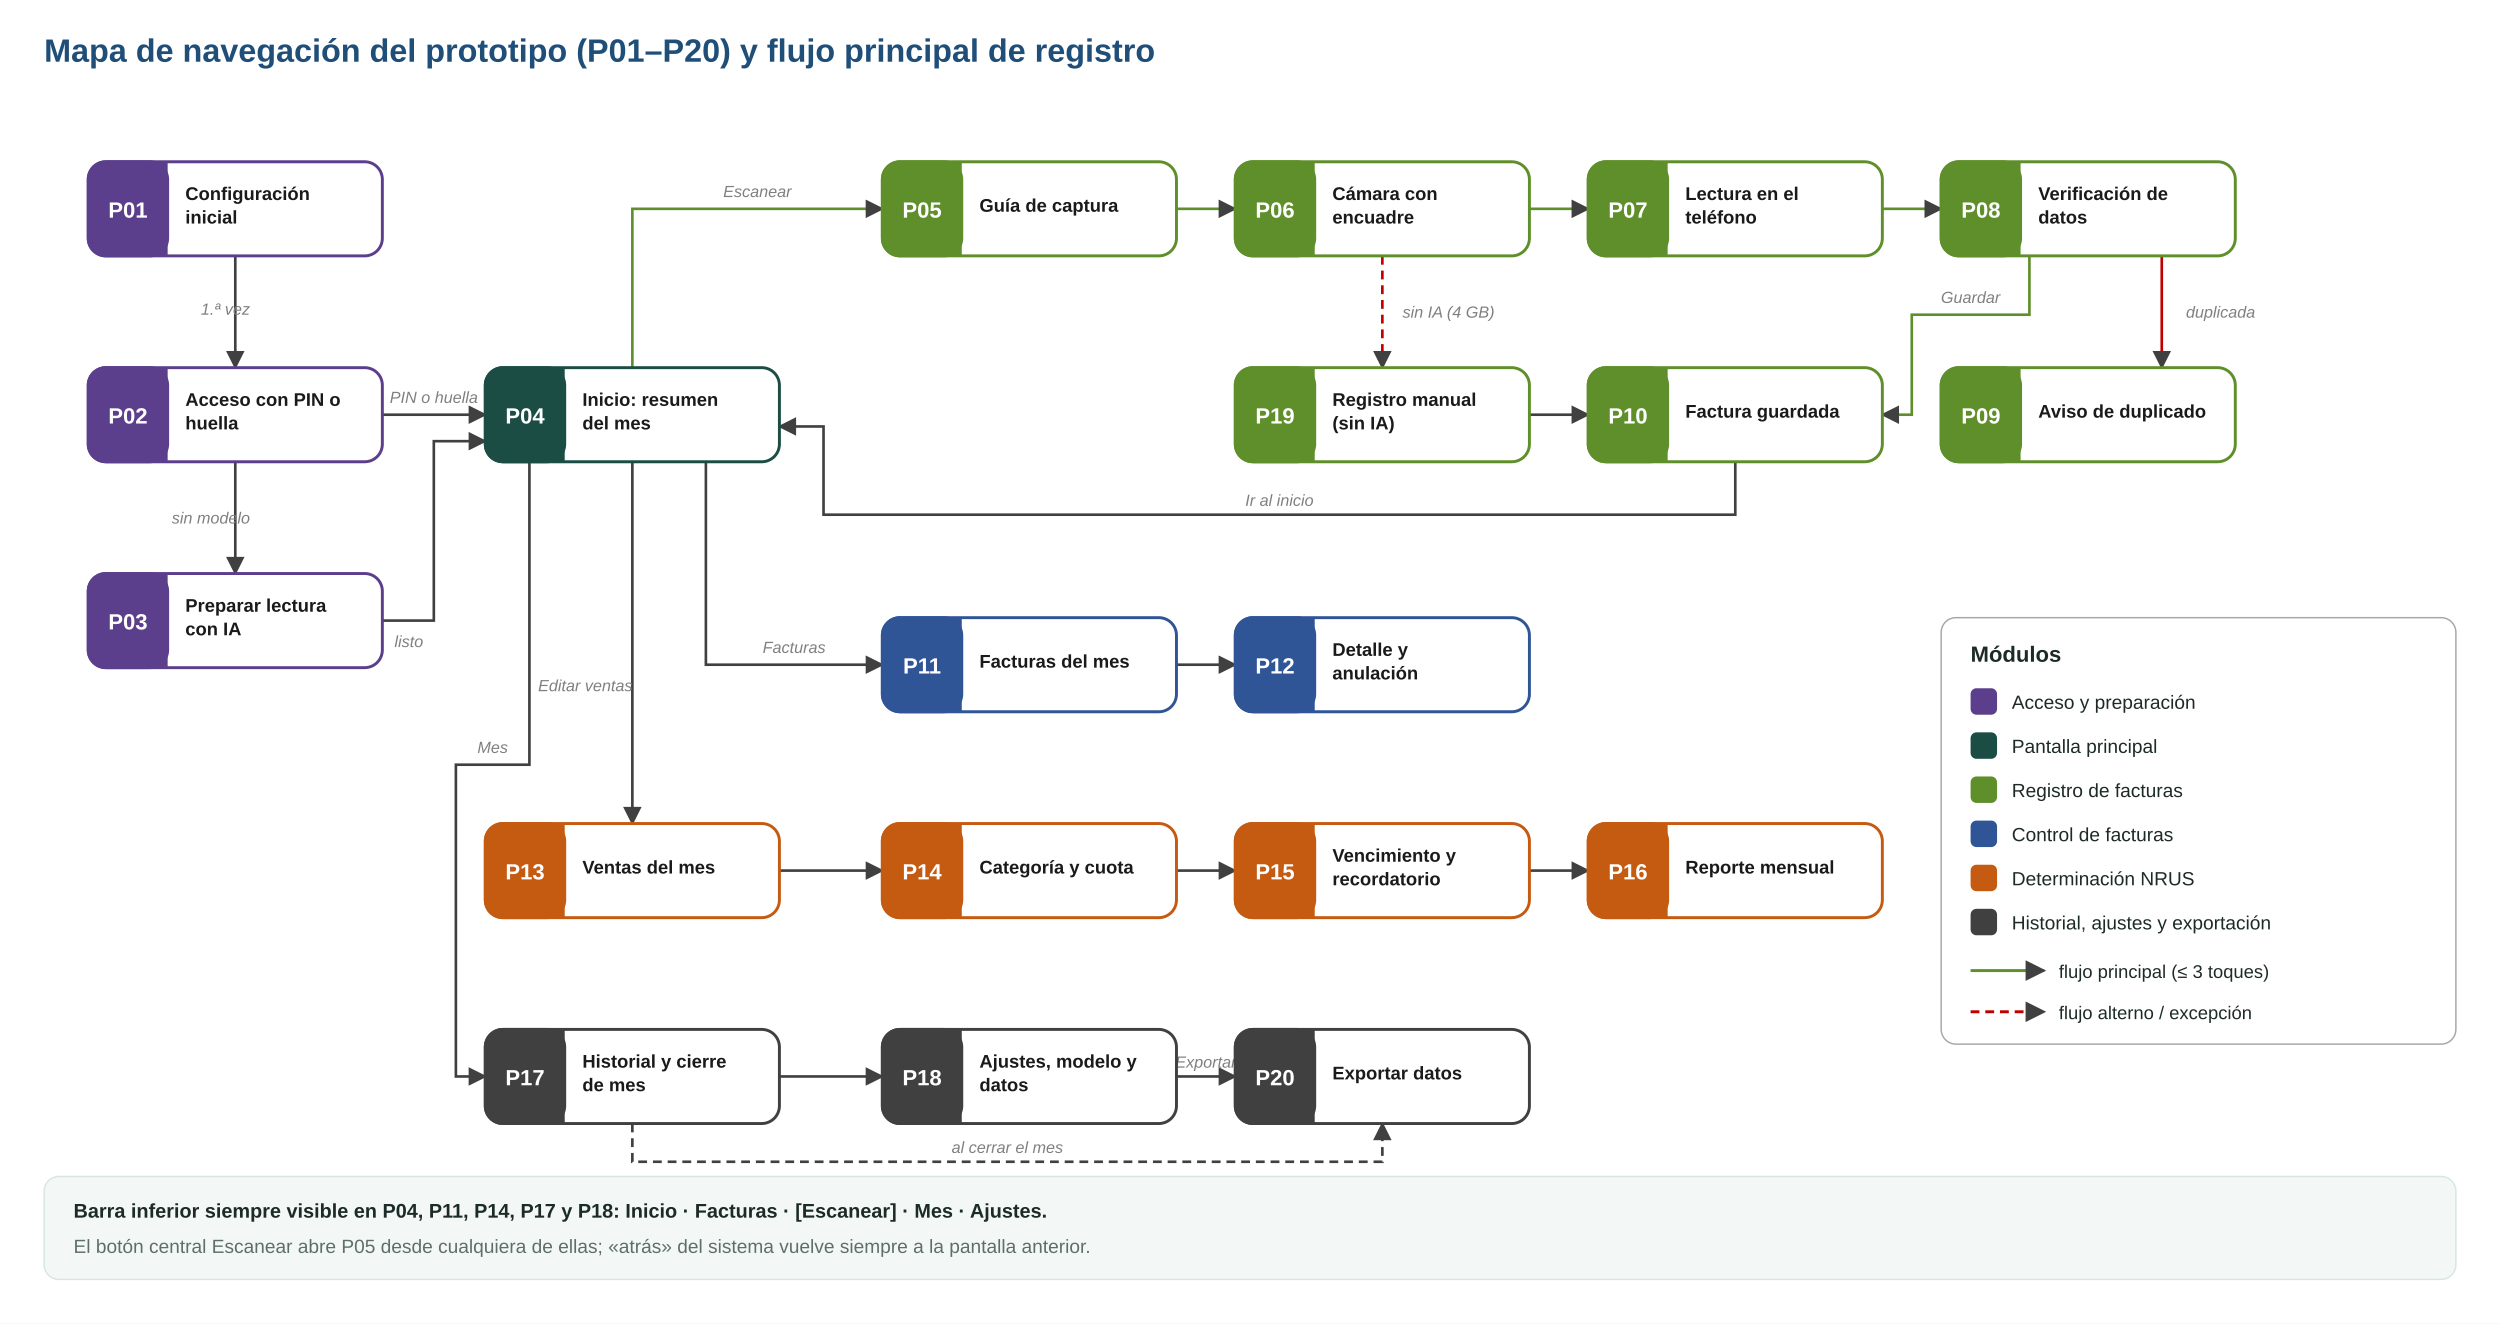
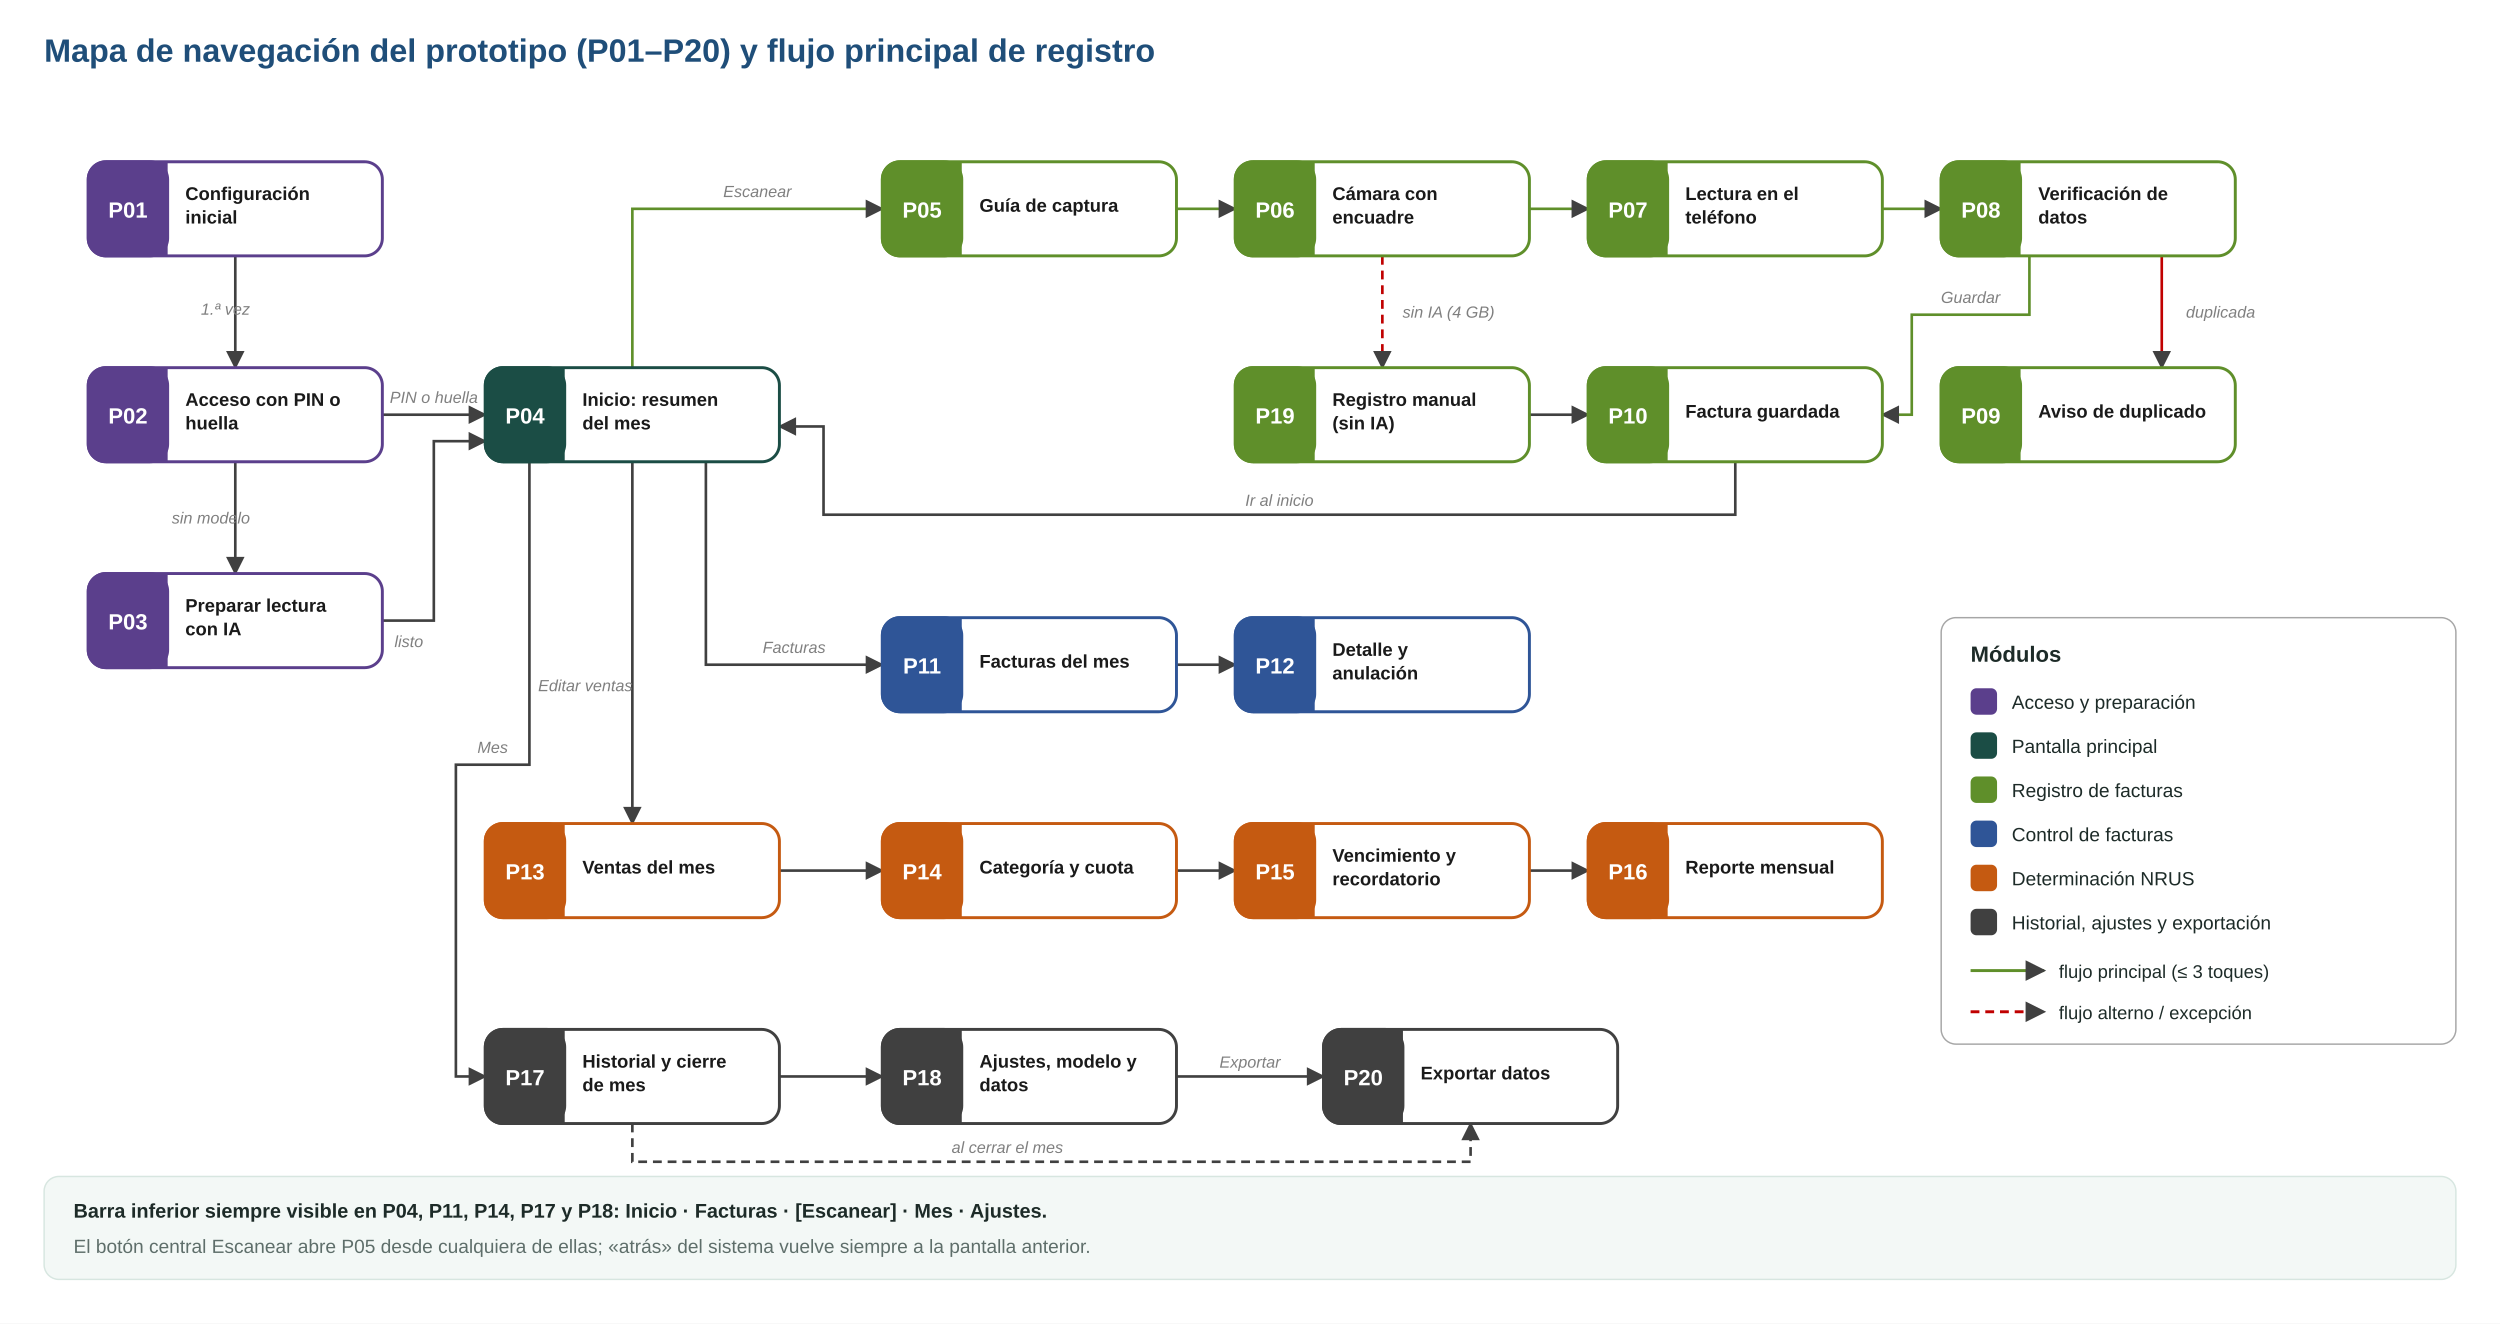
<svg xmlns="http://www.w3.org/2000/svg" width="1700" height="900" viewBox="0 0 1700 900" font-family="Arial, Helvetica, sans-serif">
  <defs>
    <marker id="flecha" viewBox="0 0 10 10" refX="9" refY="5" markerWidth="7" markerHeight="7" orient="auto-start-reverse">
      <path d="M0,0 L10,5 L0,10 z" fill="#404040" />
    </marker>
    <marker id="flecha_azul" viewBox="0 0 10 10" refX="9" refY="5" markerWidth="7" markerHeight="7" orient="auto-start-reverse">
      <path d="M0,0 L10,5 L0,10 z" fill="#1f4e79" />
    </marker>
    <marker id="flecha_verde" viewBox="0 0 10 10" refX="9" refY="5" markerWidth="7" markerHeight="7" orient="auto-start-reverse">
      <path d="M0,0 L10,5 L0,10 z" fill="#1e7b4f" />
    </marker>
    <marker id="flecha_roja" viewBox="0 0 10 10" refX="9" refY="5" markerWidth="7" markerHeight="7" orient="auto-start-reverse">
      <path d="M0,0 L10,5 L0,10 z" fill="#c00000" />
    </marker>
    <marker id="flecha_gris" viewBox="0 0 10 10" refX="9" refY="5" markerWidth="7" markerHeight="7" orient="auto-start-reverse">
      <path d="M0,0 L10,5 L0,10 z" fill="#7f7f7f" />
    </marker>
    <marker id="abierta" viewBox="0 0 10 10" refX="9" refY="5" markerWidth="8" markerHeight="8" orient="auto-start-reverse">
      <path d="M0,0 L10,5 L0,10" fill="none" stroke="#404040" stroke-width="1.4" />
    </marker>
    <marker id="triangulo" viewBox="0 0 12 12" refX="11" refY="6" markerWidth="12" markerHeight="12" orient="auto">
      <path d="M0,0 L12,6 L0,12 z" fill="#fff" stroke="#404040" stroke-width="1.2" />
    </marker>
    <marker id="rombo" viewBox="0 0 16 10" refX="1" refY="5" markerWidth="16" markerHeight="10" orient="auto">
      <path d="M1,5 L8,1 L15,5 L8,9 z" fill="#404040" />
    </marker>
    <marker id="rombo_hueco" viewBox="0 0 16 10" refX="1" refY="5" markerWidth="16" markerHeight="10" orient="auto">
      <path d="M1,5 L8,1 L15,5 L8,9 z" fill="#fff" stroke="#404040" />
    </marker>
    <marker id="circulo" viewBox="0 0 10 10" refX="5" refY="5" markerWidth="7" markerHeight="7">
      <circle cx="5" cy="5" r="4" fill="#fff" stroke="#404040" stroke-width="1.2" />
    </marker>
  </defs>
  <rect x="0" y="0" width="1700" height="900" rx="0" fill="#ffffff" stroke="none" stroke-width="1.5" />
  <text x="30" y="42" font-size="22" fill="#1f4e79" font-weight="bold" text-anchor="start">Mapa de navegación del prototipo (P01–P20) y flujo principal de registro</text>
  <path d="M160.0,174 L160.0,250" fill="none" stroke="#404040" stroke-width="1.8" marker-end="url(#flecha)" />
  <text x="170" y="214" font-size="11" fill="#7f7f7f" font-weight="normal" font-style="italic" text-anchor="end">1.ª vez</text>
  <path d="M260,282.0 L330,282.0" fill="none" stroke="#404040" stroke-width="1.8" marker-end="url(#flecha)" />
  <text x="295" y="274" font-size="11" fill="#7f7f7f" font-weight="normal" font-style="italic" text-anchor="middle">PIN o huella</text>
  <path d="M160.0,314 L160.0,390" fill="none" stroke="#404040" stroke-width="1.8" marker-end="url(#flecha)" />
  <text x="170" y="356" font-size="11" fill="#7f7f7f" font-weight="normal" font-style="italic" text-anchor="end">sin modelo</text>
  <path d="M260,422 L295,422 L295,300 L330,300" fill="none" stroke="#404040" stroke-width="1.8" marker-end="url(#flecha)" />
  <text x="278" y="440" font-size="11" fill="#7f7f7f" font-weight="normal" font-style="italic" text-anchor="middle">listo</text>
  <path d="M430,250 L430,142 L600,142" fill="none" stroke="#5f8f2a" stroke-width="1.8" marker-end="url(#flecha)" />
  <text x="515" y="134" font-size="11" fill="#7f7f7f" font-weight="normal" font-style="italic" text-anchor="middle">Escanear</text>
  <path d="M800,142.0 L840,142.0" fill="none" stroke="#5f8f2a" stroke-width="1.8" marker-end="url(#flecha)" />
  <path d="M1040,142.0 L1080,142.0" fill="none" stroke="#5f8f2a" stroke-width="1.8" marker-end="url(#flecha)" />
  <path d="M1280,142.0 L1320,142.0" fill="none" stroke="#5f8f2a" stroke-width="1.8" marker-end="url(#flecha)" />
  <path d="M1470,174 L1470,250" fill="none" stroke="#c00000" stroke-width="1.8" marker-end="url(#flecha)" />
  <text x="1510" y="216" font-size="11" fill="#7f7f7f" font-weight="normal" font-style="italic" text-anchor="middle">duplicada</text>
  <path d="M1380,174 L1380,214 L1300,214 L1300,282 L1280,282" fill="none" stroke="#5f8f2a" stroke-width="1.8" marker-end="url(#flecha)" />
  <text x="1340" y="206" font-size="11" fill="#7f7f7f" font-weight="normal" font-style="italic" text-anchor="middle">Guardar</text>
  <path d="M1180,314 L1180,350 L560,350 L560,290 L530,290" fill="none" stroke="#404040" stroke-width="1.8" marker-end="url(#flecha)" />
  <text x="870" y="344" font-size="11" fill="#7f7f7f" font-weight="normal" font-style="italic" text-anchor="middle">Ir al inicio</text>
  <path d="M940,174 L940,250" fill="none" stroke="#c00000" stroke-width="1.8" stroke-dasharray="6 4" marker-end="url(#flecha)" />
  <text x="985" y="216" font-size="11" fill="#7f7f7f" font-weight="normal" font-style="italic" text-anchor="middle">sin IA (4 GB)</text>
  <path d="M1040,282.0 L1080,282.0" fill="none" stroke="#404040" stroke-width="1.8" marker-end="url(#flecha)" />
  <path d="M480,314 L480,452 L600,452" fill="none" stroke="#404040" stroke-width="1.8" marker-end="url(#flecha)" />
  <text x="540" y="444" font-size="11" fill="#7f7f7f" font-weight="normal" font-style="italic" text-anchor="middle">Facturas</text>
  <path d="M430,314 L430,560" fill="none" stroke="#404040" stroke-width="1.8" marker-end="url(#flecha)" />
  <text x="398" y="470" font-size="11" fill="#7f7f7f" font-weight="normal" font-style="italic" text-anchor="middle">Editar ventas</text>
  <path d="M360,314 L360,520 L310,520 L310,732 L330,732" fill="none" stroke="#404040" stroke-width="1.8" marker-end="url(#flecha)" />
  <text x="335" y="512" font-size="11" fill="#7f7f7f" font-weight="normal" font-style="italic" text-anchor="middle">Mes</text>
  <path d="M800,452.0 L840,452.0" fill="none" stroke="#404040" stroke-width="1.8" marker-end="url(#flecha)" />
  <path d="M530,592.0 L600,592.0" fill="none" stroke="#404040" stroke-width="1.8" marker-end="url(#flecha)" />
  <path d="M800,592.0 L840,592.0" fill="none" stroke="#404040" stroke-width="1.8" marker-end="url(#flecha)" />
  <path d="M1040,592.0 L1080,592.0" fill="none" stroke="#404040" stroke-width="1.8" marker-end="url(#flecha)" />
  <path d="M530,732.0 L600,732.0" fill="none" stroke="#404040" stroke-width="1.8" marker-end="url(#flecha)" />
-   <path d="M800,732.0 L840,732.0" fill="none" stroke="#404040" stroke-width="1.8" marker-end="url(#flecha)" />
-   <text x="820.0" y="726.0" font-size="11" fill="#7f7f7f" font-weight="normal" font-style="italic" text-anchor="middle">Exportar</text>
-   <path d="M430,764 L430,790 L940,790 L940,764" fill="none" stroke="#404040" stroke-width="1.8" stroke-dasharray="6 4" marker-end="url(#flecha)" />
+   <path d="M800,732.0 L900,732.0" fill="none" stroke="#404040" stroke-width="1.8" marker-end="url(#flecha)" />
+   <text x="850.0" y="726.0" font-size="11" fill="#7f7f7f" font-weight="normal" font-style="italic" text-anchor="middle">Exportar</text>
+   <path d="M430,764 L430,790 L1000,790 L1000,764" fill="none" stroke="#404040" stroke-width="1.8" stroke-dasharray="6 4" marker-end="url(#flecha)" />
  <text x="685" y="784" font-size="11" fill="#7f7f7f" font-weight="normal" font-style="italic" text-anchor="middle">al cerrar el mes</text>
  <rect x="60" y="110" width="200" height="64" rx="12" fill="#fff" stroke="#5b3f8c" stroke-width="2" />
  <rect x="60" y="110" width="54" height="64" rx="12" fill="#5b3f8c" stroke="#5b3f8c" stroke-width="2" />
  <rect x="100" y="110" width="14" height="64" rx="0" fill="#5b3f8c" stroke="none" stroke-width="1.5" />
  <text x="87" y="148" font-size="15" fill="#fff" font-weight="bold" text-anchor="middle">P01</text>
  <text x="126" y="136" font-size="12.5" fill="#1a1a1a" font-weight="bold" text-anchor="start">Configuración</text>
  <text x="126" y="152" font-size="12.5" fill="#1a1a1a" font-weight="bold" text-anchor="start">inicial</text>
  <rect x="60" y="250" width="200" height="64" rx="12" fill="#fff" stroke="#5b3f8c" stroke-width="2" />
  <rect x="60" y="250" width="54" height="64" rx="12" fill="#5b3f8c" stroke="#5b3f8c" stroke-width="2" />
  <rect x="100" y="250" width="14" height="64" rx="0" fill="#5b3f8c" stroke="none" stroke-width="1.5" />
  <text x="87" y="288" font-size="15" fill="#fff" font-weight="bold" text-anchor="middle">P02</text>
  <text x="126" y="276" font-size="12.5" fill="#1a1a1a" font-weight="bold" text-anchor="start">Acceso con PIN o</text>
  <text x="126" y="292" font-size="12.5" fill="#1a1a1a" font-weight="bold" text-anchor="start">huella</text>
  <rect x="60" y="390" width="200" height="64" rx="12" fill="#fff" stroke="#5b3f8c" stroke-width="2" />
  <rect x="60" y="390" width="54" height="64" rx="12" fill="#5b3f8c" stroke="#5b3f8c" stroke-width="2" />
  <rect x="100" y="390" width="14" height="64" rx="0" fill="#5b3f8c" stroke="none" stroke-width="1.5" />
  <text x="87" y="428" font-size="15" fill="#fff" font-weight="bold" text-anchor="middle">P03</text>
  <text x="126" y="416" font-size="12.5" fill="#1a1a1a" font-weight="bold" text-anchor="start">Preparar lectura</text>
  <text x="126" y="432" font-size="12.5" fill="#1a1a1a" font-weight="bold" text-anchor="start">con IA</text>
  <rect x="330" y="250" width="200" height="64" rx="12" fill="#fff" stroke="#1b4d45" stroke-width="2" />
  <rect x="330" y="250" width="54" height="64" rx="12" fill="#1b4d45" stroke="#1b4d45" stroke-width="2" />
  <rect x="370" y="250" width="14" height="64" rx="0" fill="#1b4d45" stroke="none" stroke-width="1.5" />
  <text x="357" y="288" font-size="15" fill="#fff" font-weight="bold" text-anchor="middle">P04</text>
  <text x="396" y="276" font-size="12.5" fill="#1a1a1a" font-weight="bold" text-anchor="start">Inicio: resumen</text>
  <text x="396" y="292" font-size="12.5" fill="#1a1a1a" font-weight="bold" text-anchor="start">del mes</text>
  <rect x="600" y="110" width="200" height="64" rx="12" fill="#fff" stroke="#5f8f2a" stroke-width="2" />
  <rect x="600" y="110" width="54" height="64" rx="12" fill="#5f8f2a" stroke="#5f8f2a" stroke-width="2" />
  <rect x="640" y="110" width="14" height="64" rx="0" fill="#5f8f2a" stroke="none" stroke-width="1.5" />
  <text x="627" y="148" font-size="15" fill="#fff" font-weight="bold" text-anchor="middle">P05</text>
  <text x="666" y="144" font-size="12.5" fill="#1a1a1a" font-weight="bold" text-anchor="start">Guía de captura</text>
  <rect x="840" y="110" width="200" height="64" rx="12" fill="#fff" stroke="#5f8f2a" stroke-width="2" />
  <rect x="840" y="110" width="54" height="64" rx="12" fill="#5f8f2a" stroke="#5f8f2a" stroke-width="2" />
  <rect x="880" y="110" width="14" height="64" rx="0" fill="#5f8f2a" stroke="none" stroke-width="1.5" />
  <text x="867" y="148" font-size="15" fill="#fff" font-weight="bold" text-anchor="middle">P06</text>
  <text x="906" y="136" font-size="12.5" fill="#1a1a1a" font-weight="bold" text-anchor="start">Cámara con</text>
  <text x="906" y="152" font-size="12.5" fill="#1a1a1a" font-weight="bold" text-anchor="start">encuadre</text>
  <rect x="1080" y="110" width="200" height="64" rx="12" fill="#fff" stroke="#5f8f2a" stroke-width="2" />
  <rect x="1080" y="110" width="54" height="64" rx="12" fill="#5f8f2a" stroke="#5f8f2a" stroke-width="2" />
  <rect x="1120" y="110" width="14" height="64" rx="0" fill="#5f8f2a" stroke="none" stroke-width="1.5" />
  <text x="1107" y="148" font-size="15" fill="#fff" font-weight="bold" text-anchor="middle">P07</text>
  <text x="1146" y="136" font-size="12.5" fill="#1a1a1a" font-weight="bold" text-anchor="start">Lectura en el</text>
  <text x="1146" y="152" font-size="12.5" fill="#1a1a1a" font-weight="bold" text-anchor="start">teléfono</text>
  <rect x="1320" y="110" width="200" height="64" rx="12" fill="#fff" stroke="#5f8f2a" stroke-width="2" />
  <rect x="1320" y="110" width="54" height="64" rx="12" fill="#5f8f2a" stroke="#5f8f2a" stroke-width="2" />
  <rect x="1360" y="110" width="14" height="64" rx="0" fill="#5f8f2a" stroke="none" stroke-width="1.5" />
  <text x="1347" y="148" font-size="15" fill="#fff" font-weight="bold" text-anchor="middle">P08</text>
  <text x="1386" y="136" font-size="12.5" fill="#1a1a1a" font-weight="bold" text-anchor="start">Verificación de</text>
  <text x="1386" y="152" font-size="12.5" fill="#1a1a1a" font-weight="bold" text-anchor="start">datos</text>
  <rect x="1320" y="250" width="200" height="64" rx="12" fill="#fff" stroke="#5f8f2a" stroke-width="2" />
  <rect x="1320" y="250" width="54" height="64" rx="12" fill="#5f8f2a" stroke="#5f8f2a" stroke-width="2" />
  <rect x="1360" y="250" width="14" height="64" rx="0" fill="#5f8f2a" stroke="none" stroke-width="1.5" />
  <text x="1347" y="288" font-size="15" fill="#fff" font-weight="bold" text-anchor="middle">P09</text>
  <text x="1386" y="284" font-size="12.5" fill="#1a1a1a" font-weight="bold" text-anchor="start">Aviso de duplicado</text>
  <rect x="1080" y="250" width="200" height="64" rx="12" fill="#fff" stroke="#5f8f2a" stroke-width="2" />
  <rect x="1080" y="250" width="54" height="64" rx="12" fill="#5f8f2a" stroke="#5f8f2a" stroke-width="2" />
  <rect x="1120" y="250" width="14" height="64" rx="0" fill="#5f8f2a" stroke="none" stroke-width="1.5" />
  <text x="1107" y="288" font-size="15" fill="#fff" font-weight="bold" text-anchor="middle">P10</text>
  <text x="1146" y="284" font-size="12.5" fill="#1a1a1a" font-weight="bold" text-anchor="start">Factura guardada</text>
  <rect x="840" y="250" width="200" height="64" rx="12" fill="#fff" stroke="#5f8f2a" stroke-width="2" />
  <rect x="840" y="250" width="54" height="64" rx="12" fill="#5f8f2a" stroke="#5f8f2a" stroke-width="2" />
  <rect x="880" y="250" width="14" height="64" rx="0" fill="#5f8f2a" stroke="none" stroke-width="1.5" />
  <text x="867" y="288" font-size="15" fill="#fff" font-weight="bold" text-anchor="middle">P19</text>
  <text x="906" y="276" font-size="12.5" fill="#1a1a1a" font-weight="bold" text-anchor="start">Registro manual</text>
  <text x="906" y="292" font-size="12.5" fill="#1a1a1a" font-weight="bold" text-anchor="start">(sin IA)</text>
  <rect x="600" y="420" width="200" height="64" rx="12" fill="#fff" stroke="#2f5597" stroke-width="2" />
  <rect x="600" y="420" width="54" height="64" rx="12" fill="#2f5597" stroke="#2f5597" stroke-width="2" />
  <rect x="640" y="420" width="14" height="64" rx="0" fill="#2f5597" stroke="none" stroke-width="1.5" />
  <text x="627" y="458" font-size="15" fill="#fff" font-weight="bold" text-anchor="middle">P11</text>
  <text x="666" y="454" font-size="12.5" fill="#1a1a1a" font-weight="bold" text-anchor="start">Facturas del mes</text>
  <rect x="840" y="420" width="200" height="64" rx="12" fill="#fff" stroke="#2f5597" stroke-width="2" />
  <rect x="840" y="420" width="54" height="64" rx="12" fill="#2f5597" stroke="#2f5597" stroke-width="2" />
  <rect x="880" y="420" width="14" height="64" rx="0" fill="#2f5597" stroke="none" stroke-width="1.5" />
  <text x="867" y="458" font-size="15" fill="#fff" font-weight="bold" text-anchor="middle">P12</text>
  <text x="906" y="446" font-size="12.5" fill="#1a1a1a" font-weight="bold" text-anchor="start">Detalle y</text>
  <text x="906" y="462" font-size="12.5" fill="#1a1a1a" font-weight="bold" text-anchor="start">anulación</text>
  <rect x="330" y="560" width="200" height="64" rx="12" fill="#fff" stroke="#c55a11" stroke-width="2" />
  <rect x="330" y="560" width="54" height="64" rx="12" fill="#c55a11" stroke="#c55a11" stroke-width="2" />
  <rect x="370" y="560" width="14" height="64" rx="0" fill="#c55a11" stroke="none" stroke-width="1.5" />
  <text x="357" y="598" font-size="15" fill="#fff" font-weight="bold" text-anchor="middle">P13</text>
  <text x="396" y="594" font-size="12.5" fill="#1a1a1a" font-weight="bold" text-anchor="start">Ventas del mes</text>
  <rect x="600" y="560" width="200" height="64" rx="12" fill="#fff" stroke="#c55a11" stroke-width="2" />
  <rect x="600" y="560" width="54" height="64" rx="12" fill="#c55a11" stroke="#c55a11" stroke-width="2" />
  <rect x="640" y="560" width="14" height="64" rx="0" fill="#c55a11" stroke="none" stroke-width="1.5" />
  <text x="627" y="598" font-size="15" fill="#fff" font-weight="bold" text-anchor="middle">P14</text>
  <text x="666" y="594" font-size="12.5" fill="#1a1a1a" font-weight="bold" text-anchor="start">Categoría y cuota</text>
  <rect x="840" y="560" width="200" height="64" rx="12" fill="#fff" stroke="#c55a11" stroke-width="2" />
  <rect x="840" y="560" width="54" height="64" rx="12" fill="#c55a11" stroke="#c55a11" stroke-width="2" />
  <rect x="880" y="560" width="14" height="64" rx="0" fill="#c55a11" stroke="none" stroke-width="1.5" />
  <text x="867" y="598" font-size="15" fill="#fff" font-weight="bold" text-anchor="middle">P15</text>
  <text x="906" y="586" font-size="12.5" fill="#1a1a1a" font-weight="bold" text-anchor="start">Vencimiento y</text>
  <text x="906" y="602" font-size="12.5" fill="#1a1a1a" font-weight="bold" text-anchor="start">recordatorio</text>
  <rect x="1080" y="560" width="200" height="64" rx="12" fill="#fff" stroke="#c55a11" stroke-width="2" />
  <rect x="1080" y="560" width="54" height="64" rx="12" fill="#c55a11" stroke="#c55a11" stroke-width="2" />
  <rect x="1120" y="560" width="14" height="64" rx="0" fill="#c55a11" stroke="none" stroke-width="1.5" />
  <text x="1107" y="598" font-size="15" fill="#fff" font-weight="bold" text-anchor="middle">P16</text>
  <text x="1146" y="594" font-size="12.5" fill="#1a1a1a" font-weight="bold" text-anchor="start">Reporte mensual</text>
  <rect x="330" y="700" width="200" height="64" rx="12" fill="#fff" stroke="#404040" stroke-width="2" />
  <rect x="330" y="700" width="54" height="64" rx="12" fill="#404040" stroke="#404040" stroke-width="2" />
  <rect x="370" y="700" width="14" height="64" rx="0" fill="#404040" stroke="none" stroke-width="1.5" />
  <text x="357" y="738" font-size="15" fill="#fff" font-weight="bold" text-anchor="middle">P17</text>
  <text x="396" y="726" font-size="12.5" fill="#1a1a1a" font-weight="bold" text-anchor="start">Historial y cierre</text>
  <text x="396" y="742" font-size="12.5" fill="#1a1a1a" font-weight="bold" text-anchor="start">de mes</text>
  <rect x="600" y="700" width="200" height="64" rx="12" fill="#fff" stroke="#404040" stroke-width="2" />
  <rect x="600" y="700" width="54" height="64" rx="12" fill="#404040" stroke="#404040" stroke-width="2" />
  <rect x="640" y="700" width="14" height="64" rx="0" fill="#404040" stroke="none" stroke-width="1.5" />
  <text x="627" y="738" font-size="15" fill="#fff" font-weight="bold" text-anchor="middle">P18</text>
  <text x="666" y="726" font-size="12.5" fill="#1a1a1a" font-weight="bold" text-anchor="start">Ajustes, modelo y</text>
  <text x="666" y="742" font-size="12.5" fill="#1a1a1a" font-weight="bold" text-anchor="start">datos</text>
-   <rect x="840" y="700" width="200" height="64" rx="12" fill="#fff" stroke="#404040" stroke-width="2" />
-   <rect x="840" y="700" width="54" height="64" rx="12" fill="#404040" stroke="#404040" stroke-width="2" />
-   <rect x="880" y="700" width="14" height="64" rx="0" fill="#404040" stroke="none" stroke-width="1.5" />
-   <text x="867" y="738" font-size="15" fill="#fff" font-weight="bold" text-anchor="middle">P20</text>
-   <text x="906" y="734" font-size="12.5" fill="#1a1a1a" font-weight="bold" text-anchor="start">Exportar datos</text>
+   <rect x="900" y="700" width="200" height="64" rx="12" fill="#fff" stroke="#404040" stroke-width="2" />
+   <rect x="900" y="700" width="54" height="64" rx="12" fill="#404040" stroke="#404040" stroke-width="2" />
+   <rect x="940" y="700" width="14" height="64" rx="0" fill="#404040" stroke="none" stroke-width="1.5" />
+   <text x="927" y="738" font-size="15" fill="#fff" font-weight="bold" text-anchor="middle">P20</text>
+   <text x="966" y="734" font-size="12.5" fill="#1a1a1a" font-weight="bold" text-anchor="start">Exportar datos</text>
  <rect x="1320" y="420" width="350" height="290" rx="10" fill="#fff" stroke="#a6a6a6" stroke-width="1" />
  <text x="1340" y="450" font-size="15" fill="#1d2b28" font-weight="bold" text-anchor="start">Módulos</text>
  <rect x="1340" y="468" width="18" height="18" rx="4" fill="#5b3f8c" stroke="none" stroke-width="1.5" />
  <text x="1368" y="482" font-size="13" fill="#1d2b28" font-weight="normal" text-anchor="start">Acceso y preparación</text>
  <rect x="1340" y="498" width="18" height="18" rx="4" fill="#1b4d45" stroke="none" stroke-width="1.5" />
  <text x="1368" y="512" font-size="13" fill="#1d2b28" font-weight="normal" text-anchor="start">Pantalla principal</text>
  <rect x="1340" y="528" width="18" height="18" rx="4" fill="#5f8f2a" stroke="none" stroke-width="1.5" />
  <text x="1368" y="542" font-size="13" fill="#1d2b28" font-weight="normal" text-anchor="start">Registro de facturas</text>
  <rect x="1340" y="558" width="18" height="18" rx="4" fill="#2f5597" stroke="none" stroke-width="1.5" />
  <text x="1368" y="572" font-size="13" fill="#1d2b28" font-weight="normal" text-anchor="start">Control de facturas</text>
  <rect x="1340" y="588" width="18" height="18" rx="4" fill="#c55a11" stroke="none" stroke-width="1.5" />
  <text x="1368" y="602" font-size="13" fill="#1d2b28" font-weight="normal" text-anchor="start">Determinación NRUS</text>
  <rect x="1340" y="618" width="18" height="18" rx="4" fill="#404040" stroke="none" stroke-width="1.5" />
  <text x="1368" y="632" font-size="13" fill="#1d2b28" font-weight="normal" text-anchor="start">Historial, ajustes y exportación</text>
  <line x1="1340" y1="660" x2="1390" y2="660" stroke="#5f8f2a" stroke-width="2" marker-end="url(#flecha)" />
  <text x="1400" y="665" font-size="12.5" fill="#1d2b28" font-weight="normal" text-anchor="start">flujo principal (≤ 3 toques)</text>
  <line x1="1340" y1="688" x2="1390" y2="688" stroke="#c00000" stroke-width="2" stroke-dasharray="6 4" marker-end="url(#flecha)" />
  <text x="1400" y="693" font-size="12.5" fill="#1d2b28" font-weight="normal" text-anchor="start">flujo alterno / excepción</text>
  <rect x="30" y="800" width="1640" height="70" rx="10" fill="#f3f8f6" stroke="#d7e6e0" stroke-width="1" />
  <text x="50" y="828" font-size="13.5" fill="#1d2b28" font-weight="bold" text-anchor="start">Barra inferior siempre visible en P04, P11, P14, P17 y P18: Inicio · Facturas · [Escanear] · Mes · Ajustes.</text>
  <text x="50" y="852" font-size="13" fill="#5e6e6a" font-weight="normal" text-anchor="start">El botón central Escanear abre P05 desde cualquiera de ellas; «atrás» del sistema vuelve siempre a la pantalla anterior.</text>
</svg>
